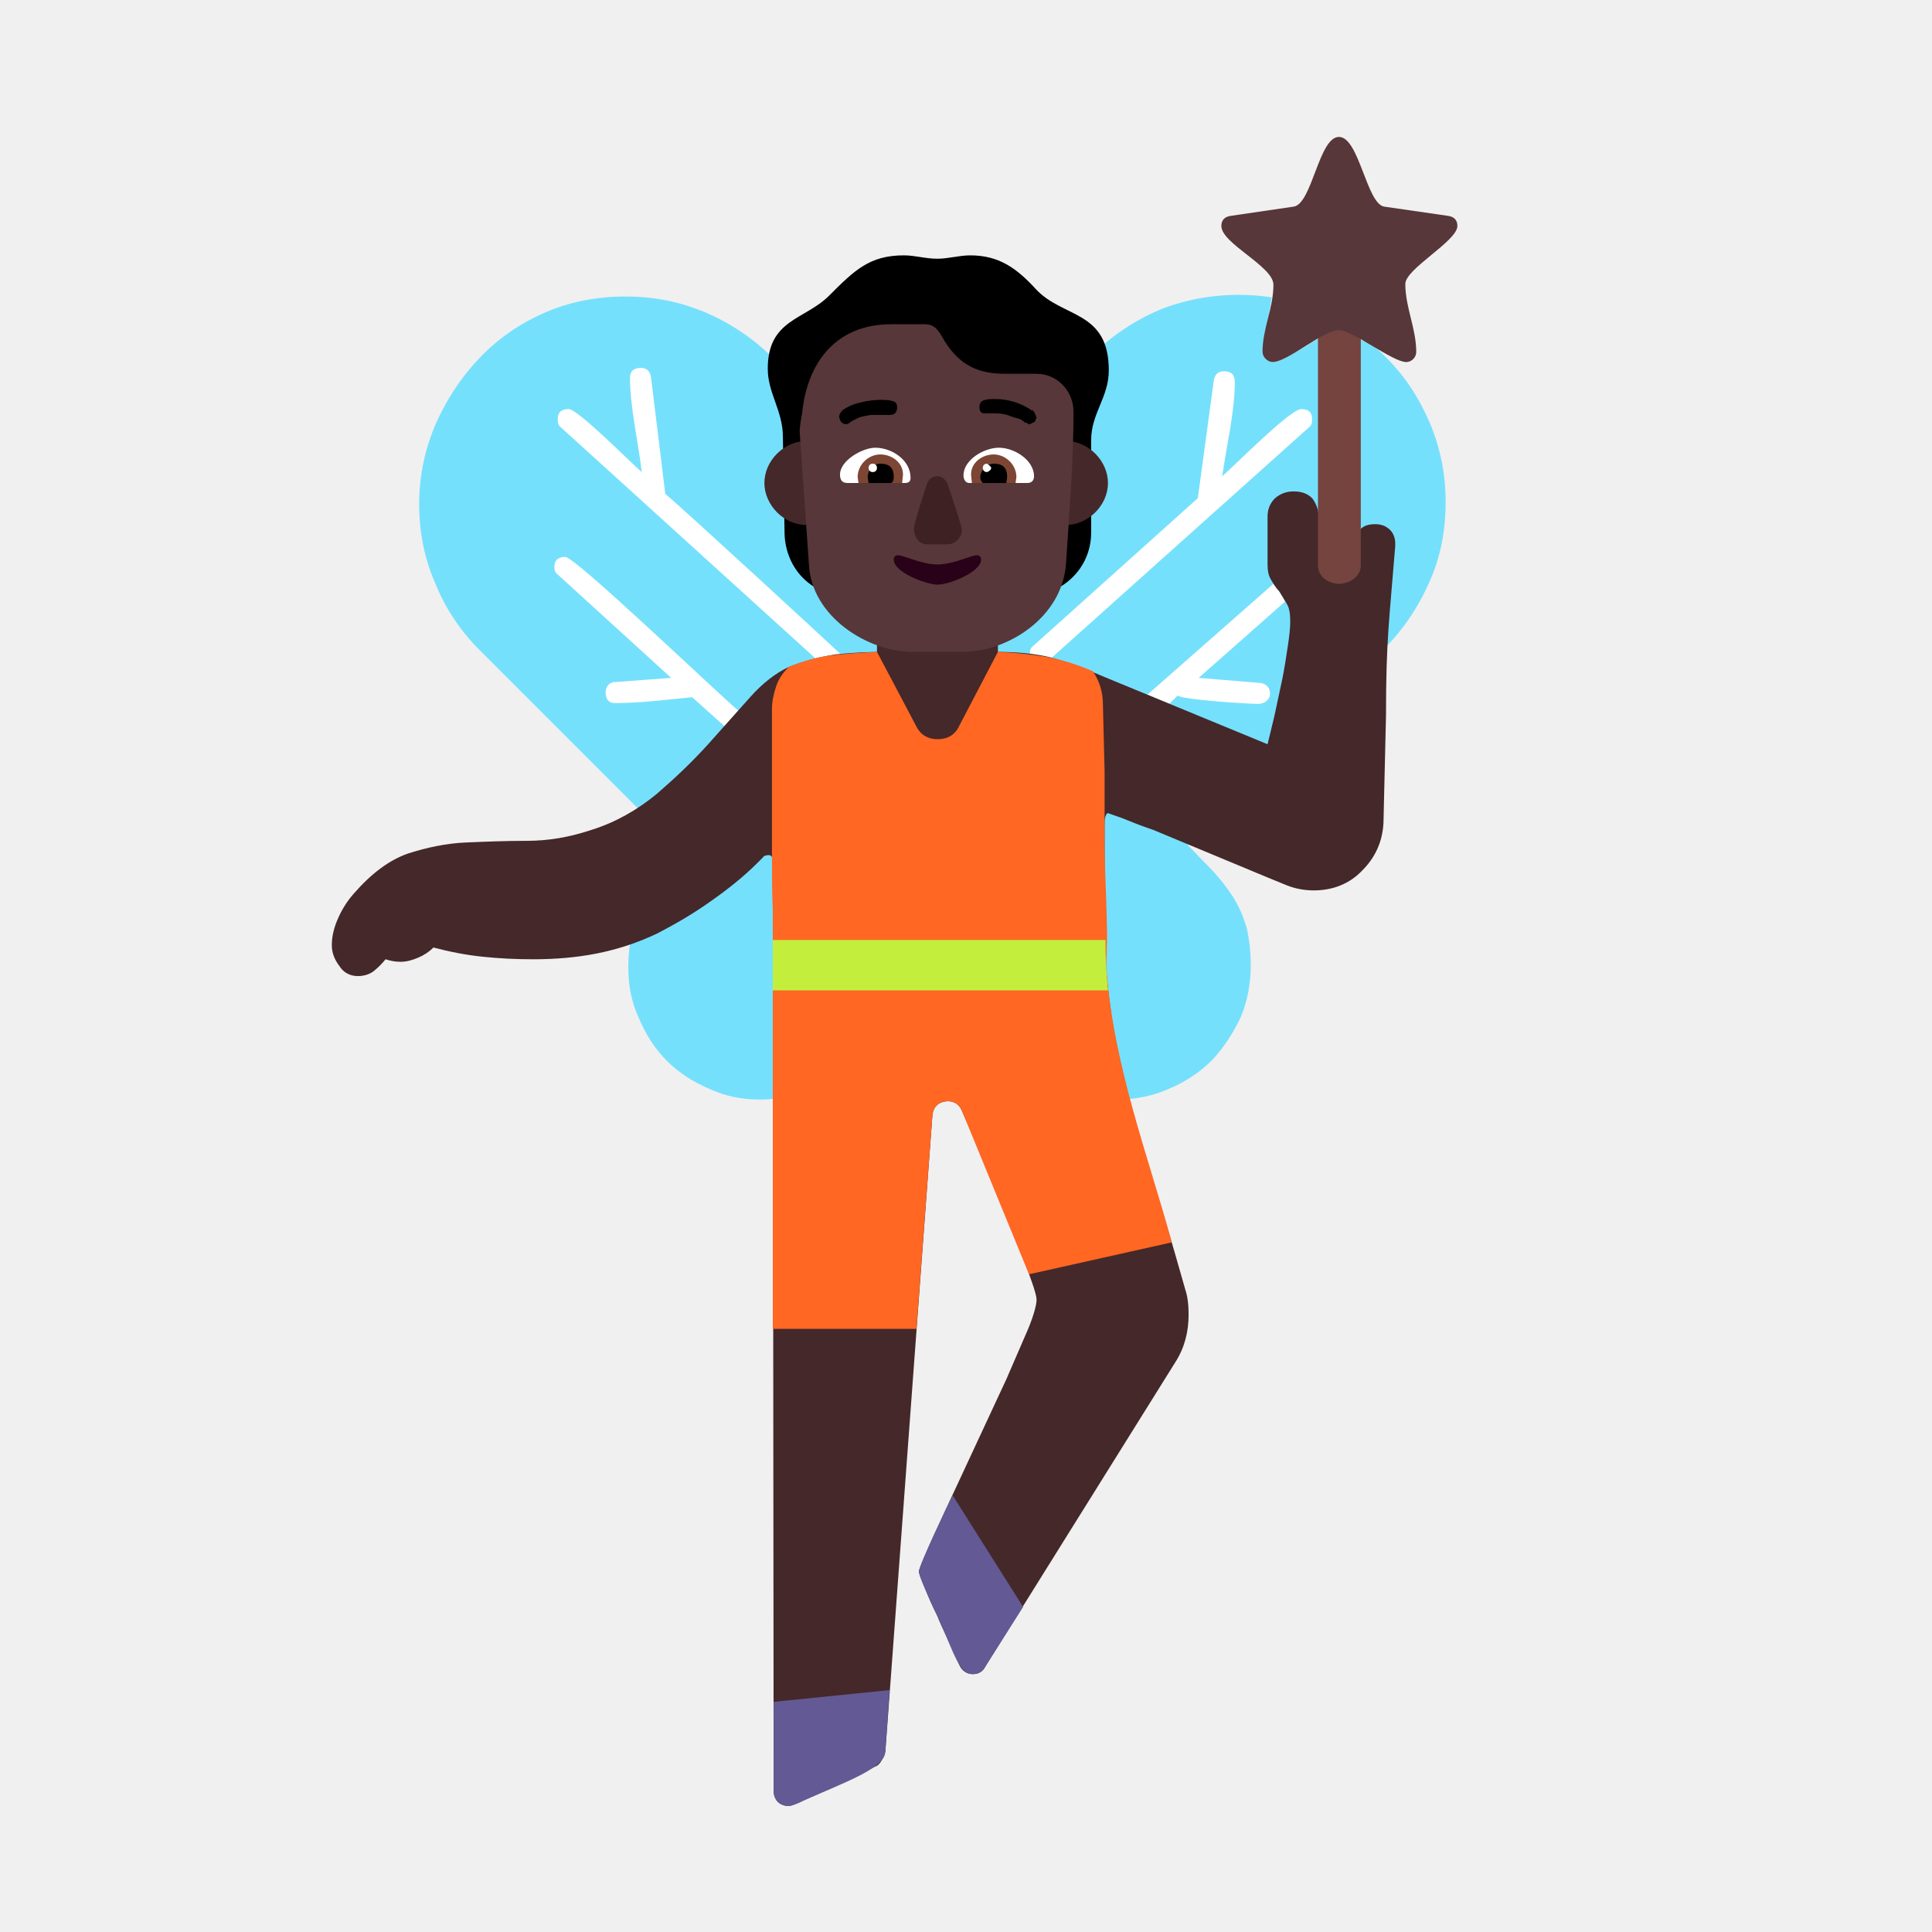
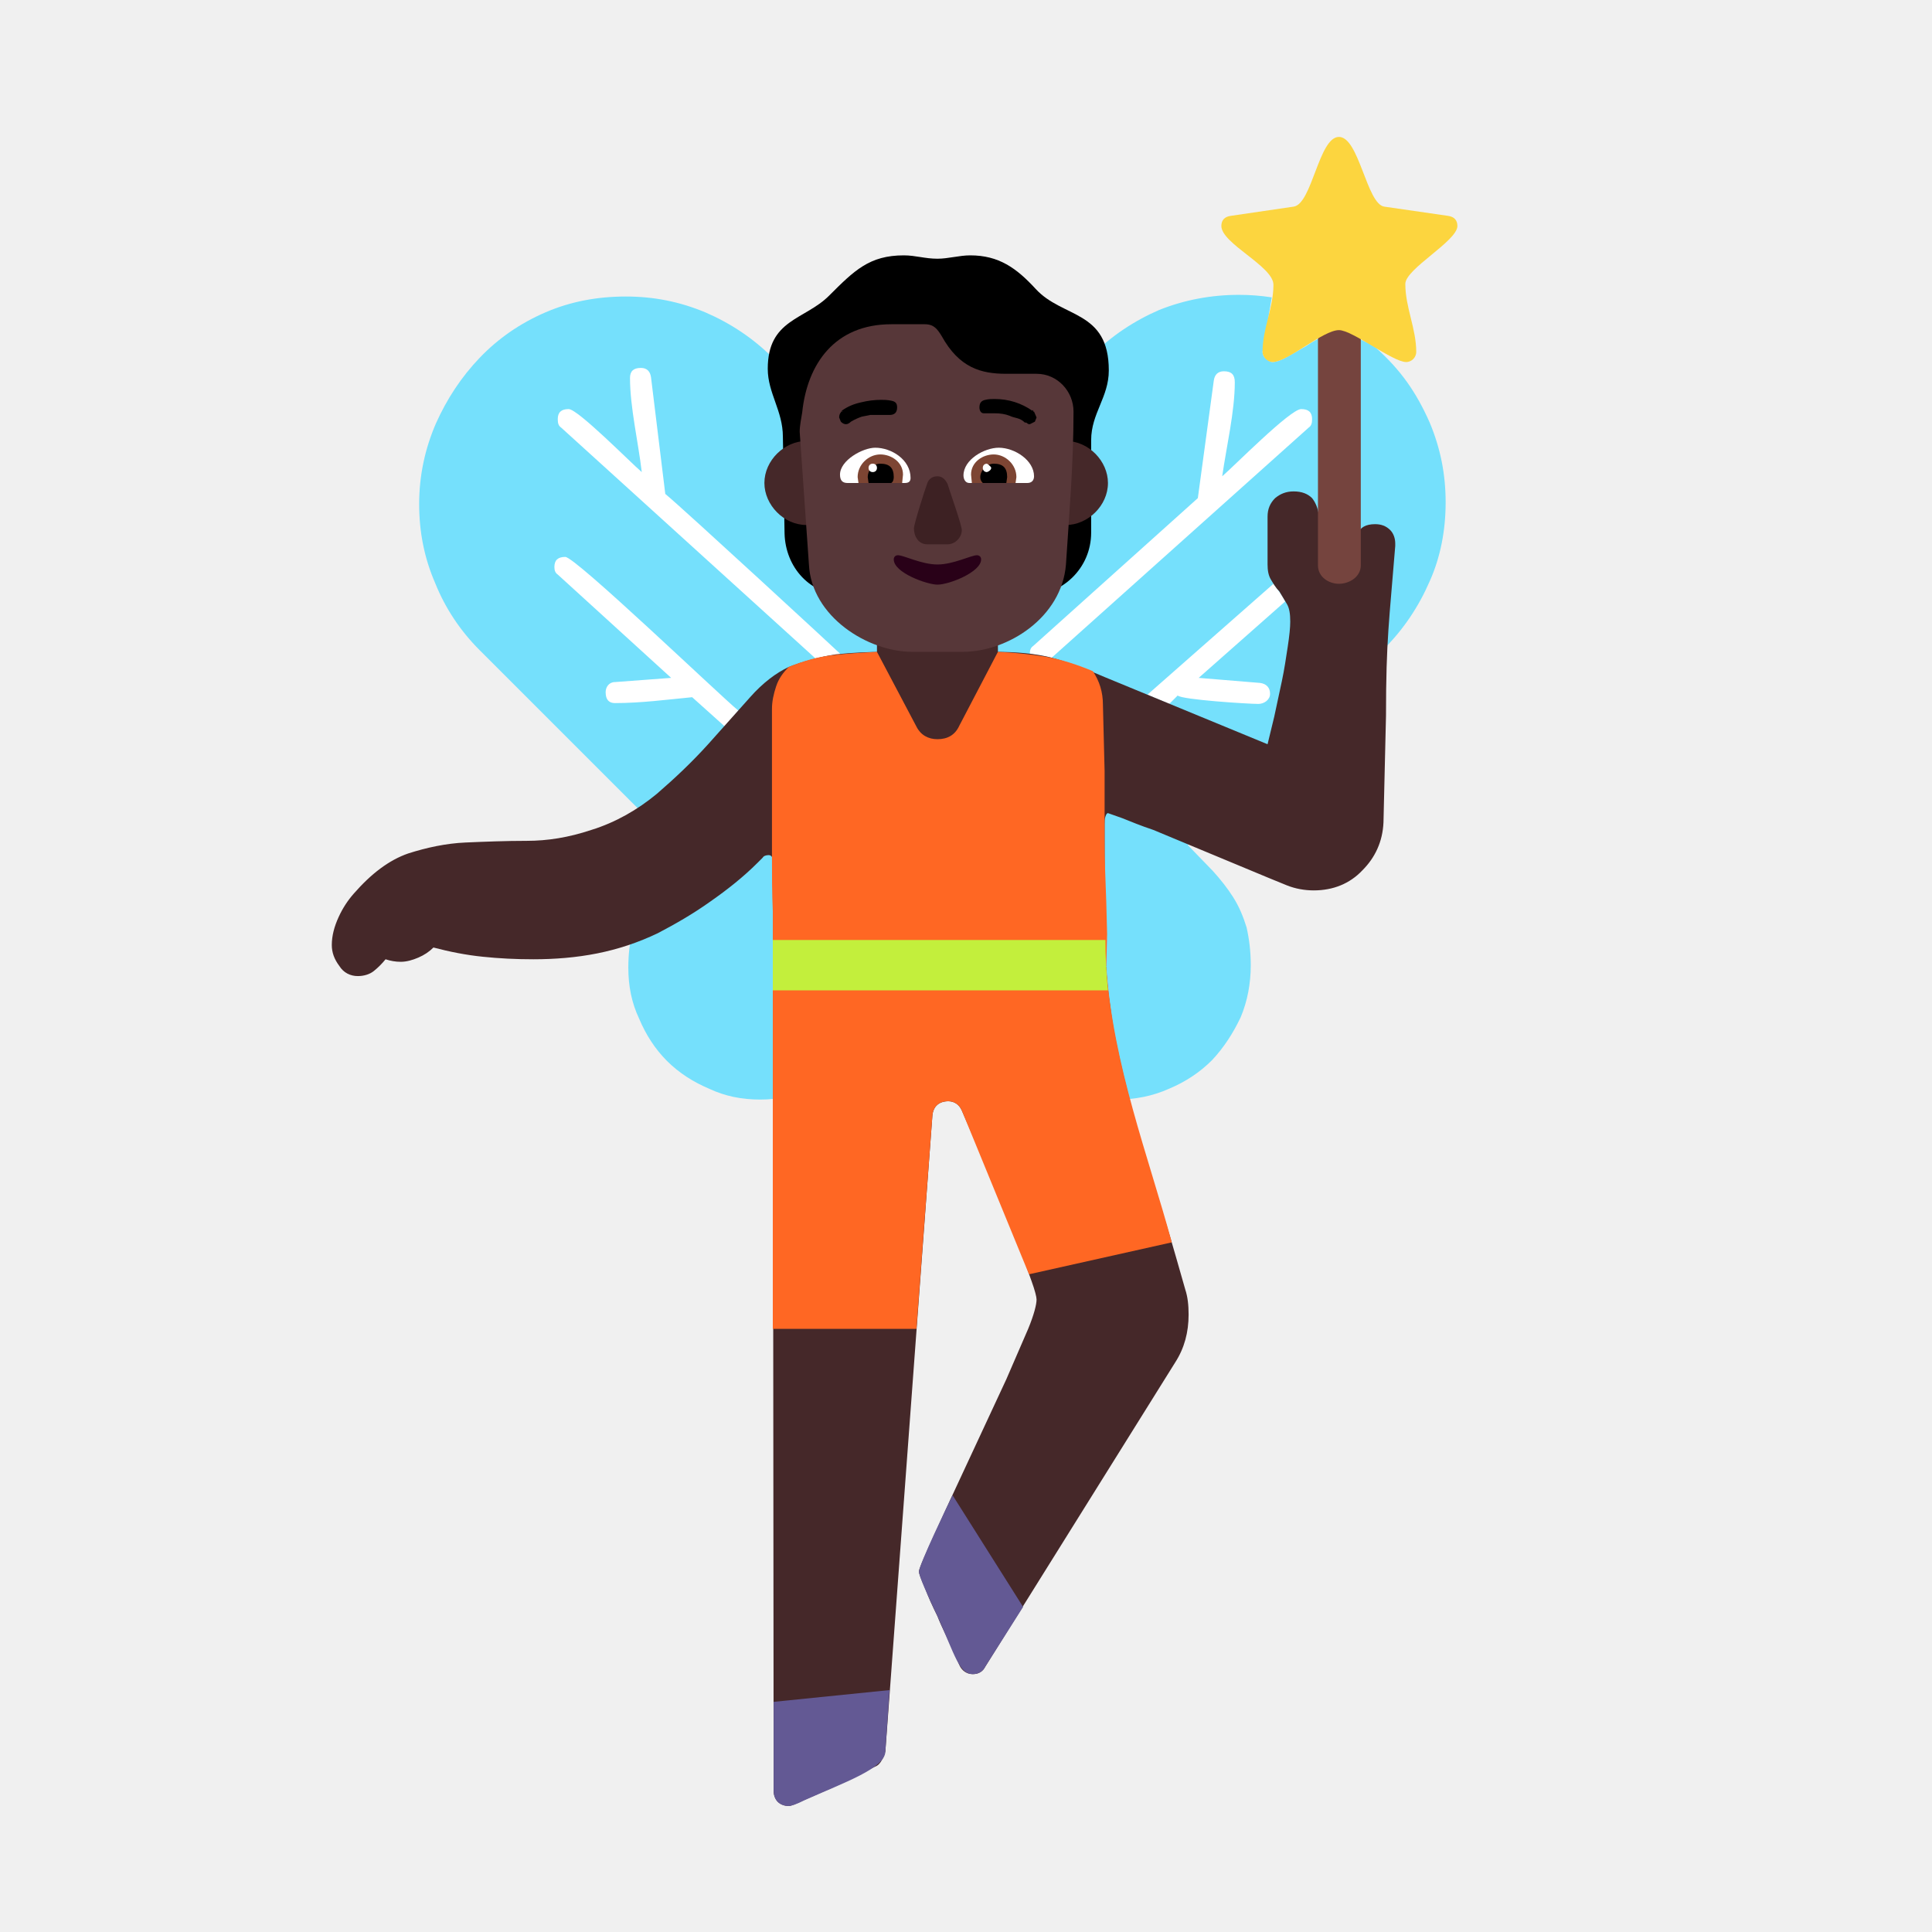
<svg xmlns="http://www.w3.org/2000/svg" version="1.1" viewBox="0 0 2300 2300">
  <g transform="scale(1,-1) translate(-256, -1869)">
    <path d="M1585 560c22 0 43 4 63 13 19 8 36 19 51 34 14 15 25 32 34 51 8 19 12 40 12 62 0 17-2 32-5 45-4 13-9 25-16 36-7 11-15 21-24 31l-30 31 234 234c23 23 41 50 54 80 13 29 19 61 19 94 0 33-6 64-19 95-16 36-34 62-64 89l-8 5-28 13-8 3c-4 0-10-2-17-6-7-4-15-8-22-13l-23-13c-7-4-13-6-17-6-3 0-6 2-9 5-2 2-3 5-3 7l11 65c-13 2-26 3-39 3-33 0-65-6-95-18-30-13-57-31-80-54l-192-191-188 188c-23 23-50 41-80 54-31 13-62 19-95 19-34 0-66-6-96-19-30-13-56-31-78-54-22-23-39-49-52-78-13-30-20-62-20-96 0-33 6-64 19-94 12-30 30-57 53-80l243-243 1-2c-20-20-36-40-48-59-13-19-19-44-19-74 0-22 4-42 13-61 8-19 19-36 33-50 14-14 31-25 50-33 19-9 39-13 61-13 21 0 42 4 61 12 19 8 36 19 51 34l100 100 98-99c15-15 33-27 53-35 19-8 40-12 61-12 z" fill="#75E0FC" />
    <path d="M1119 1004l16 19c-24 20-194 183-206 183-9 0-13-4-13-12 0-4 1-7 4-9l135-123-67-5c-7 0-11-6-11-12 0-9 4-13 11-13 31 0 61 4 92 7l39-35 z M1754 1031c7 0 14 5 14 12 0 7-4 12-12 13l-73 6 103 91c-4 8-9 14-14 21l-150-132 26-11 10 10c5-5 84-10 96-10 z M1508 1086l306 274c3 2 4 5 4 10 0 8-4 12-13 12-13 0-81-69-94-80 5 35 15 77 15 112 0 9-4 13-13 13-7 0-11-4-12-11l-19-140-196-176c-3-2-4-5-4-9 10-3 16-2 26-5 z M1227 1085c11 3 19 4 30 5-4 4-186 172-209 191l-17 139c-1 7-5 11-12 11-9 0-13-4-13-12 0-35 10-77 14-112-13 11-76 75-87 75-9 0-13-4-13-12 0-5 1-8 4-10l303-275 z" fill="#FFFFFF" />
    <path d="M1195-281c2 0 8 2 18 7l32 14 53 26c3 1 6 4 8 8 2 3 3 7 4 10l56 757c1 11 8 17 19 17 7 0 13-4 16-11l29-67 20-49 20-48 14-39c4-11 6-19 6-22 0-6-3-18-10-35l-26-60-67-144-26-57c-7-16-11-25-11-28 0-2 2-8 7-19 4-11 9-22 15-34 5-13 11-24 16-35l10-23c3-7 9-11 16-11 7 0 12 3 15 9l226 362c11 17 16 36 16 57 0 11-1 21-4 30-7 24-14 50-23 79-9 28-18 57-26 86-9 29-17 59-24 88-7 29-13 57-16 82-5 33-7 67-7 101l0 118c0 3 0 6 1 9 1 3 2 4 3 4l17-6c10-4 22-9 37-14l137-57 22-9c10-4 21-6 32-6 23 0 43 8 58 24 15 15 24 34 25 57l3 127c0 91 4 114 11 202l0 3c0 6-2 12-6 16-5 5-11 7-18 7-11 0-18-4-20-11-2-7-3-15-3-23l-3-24c-2-7-8-11-19-11-7 0-12 3-15 8-3 5-5 12-5 20l-1 13 1 13c0 9-1 18-2 26-1 8-4 15-8 20-5 5-12 8-22 8-9 0-16-3-22-8-6-6-9-13-9-22l0-57c0-7 1-13 4-18 3-5 6-10 10-14l9-15c3-5 4-12 4-21 0-7-1-17-3-30-2-13-4-27-7-41l-9-42-8-33-194 80c-23 10-44 18-63 23-19 5-42 7-68 7l-131 0c-19 0-39-1-58-3-19-3-38-8-56-15-15-7-31-19-46-36l-50-56c-19-21-39-40-61-59-23-19-49-34-78-43-27-9-52-13-77-13-25 0-50-1-73-2-23-1-46-6-68-13-23-8-44-24-65-48-7-8-13-17-18-28-5-11-8-22-8-33 0-9 3-17 9-25 5-8 13-12 22-12 7 0 14 2 19 6 5 4 10 9 14 14 6-2 12-3 18-3 7 0 14 2 21 5 7 3 13 7 18 12 19-5 39-9 59-11 19-2 39-3 60-3 25 0 51 2 76 7 25 5 49 13 72 24 21 11 42 23 63 38 20 14 39 29 56 46l6 6c1 2 4 3 7 3 3 0 5-2 5-7l1-1107c0-5 2-10 5-13 3-3 8-5 13-5 z" fill="#452829" />
    <path d="M1414-124c7 0 12 3 15 9l45 71-84 133c-5-10-40-83-40-91 0-5 10-28 22-53 21-47 26-69 42-69 z M1195-281c3 0 9 2 19 7 47 21 96 38 96 58l5 73-138-14 0-106c0-11 7-18 18-18 z" fill="#635994" />
    <path d="M1480 1160c40 0 75 32 75 75l0 110c0 32 21 51 21 83 0 72-55 62-87 97-23 25-44 40-78 40-13 0-26-4-39-4-15 0-26 4-40 4-41 0-59-18-89-48-29-29-73-28-73-87 0-29 18-50 18-81l2-115c1-40 30-74 74-74l216 0 z" fill="#000000" />
    <path d="M1300 935l144 1 0 214-144 0 0-215 z" fill="#452829" />
    <path d="M1525 1244c26 0 50 23 50 50 0 26-23 50-50 50-27 0-51-21-51-50 0-29 24-50 51-50 z M1216 1244c27 0 51 21 51 50 0 29-24 50-51 50-26 0-50-23-50-50 0-26 23-50 50-50 z" fill="#452829" />
    <path d="M1402 1093c54 0 118 41 123 104 4 62 9 120 9 182 0 24-19 45-44 45l-36 0c-30 0-56 7-77 45-5 8-9 14-20 14l-40 0c-67 0-100-47-106-105-1-6-3-16-3-23l11-158c3-62 70-104 123-104l60 0 z" fill="#573739" />
    <path d="M1850 1174c12 0 26 8 26 22l0 290-51 0 0-290c0-14 13-22 25-22 z" fill="#75443E" />
-     <path d="M1930 1438c7 0 12 6 12 12 0 28-13 53-13 81 0 18 62 51 62 69 0 7-4 11-11 12l-76 11c-21 3-30 83-54 83-24 0-32-80-54-83l-75-11c-7-1-11-5-11-12 0-21 62-48 62-70 0-28-13-52-13-80 0-6 6-12 12-12 18 0 60 38 79 38 16 0 64-38 80-38 z" fill="#573739" />
+     <path d="M1930 1438c7 0 12 6 12 12 0 28-13 53-13 81 0 18 62 51 62 69 0 7-4 11-11 12l-76 11c-21 3-30 83-54 83-24 0-32-80-54-83l-75-11c-7-1-11-5-11-12 0-21 62-48 62-70 0-28-13-52-13-80 0-6 6-12 12-12 18 0 60 38 79 38 16 0 64-38 80-38 z" fill="#FCD53F" />
    <path d="M1347 287l19 254c1 11 8 17 19 17 7 0 13-4 16-11l80-195 170 38c-28 103-70 211-78 328l-397 0 0-431 171 0 z" fill="#FF6723" />
    <path d="M1573 719l1 38-1 38c-1 25-2 51-2 76l0 80-2 79c0 15-4 28-12 40-19 8-38 14-55 17-18 3-37 5-58 6l-46-88c-5-11-14-16-26-16-11 0-20 5-25 15l-47 89c-18-1-36-2-53-4-18-2-35-7-52-14-7-7-12-14-15-23-3-9-5-18-5-27l0-176c0-21 0-43 1-65l0-65 397 0 z" fill="#FF6723" />
    <path d="M1575 690c-2 20-3 40-3 60l-396 0 0-60 399 0 z" fill="#C3EF3C" />
    <path d="M1384 1221c9 0 17 8 17 17 0 6-15 48-17 55-3 6-7 9-12 9-6 0-10-3-12-8-3-8-16-49-16-54 0-9 5-19 16-19l24 0 z" fill="#3D2123" />
    <path d="M1372 1173c14 0 52 15 52 30 0 3-2 5-5 5-7 0-28-11-47-11-19 0-40 11-47 11-3 0-5-2-5-5 0-16 40-30 52-30 z" fill="#290118" />
    <path d="M1479 1294l-69 0c-5 0-7 5-7 9 0 19 25 33 42 33 19 0 42-15 42-34 0-5-3-8-8-8 z M1333 1294c5 0 7 2 7 6 0 22-23 36-42 36-15 0-42-15-42-32 0-7 3-10 9-10l68 0 z" fill="#FFFFFF" />
    <path d="M1465 1294l-52 0-1 10c0 15 14 24 27 24 14 0 27-12 27-27l-1-7 z M1330 1294l1 10c0 15-14 24-27 24-14 0-27-12-27-27l1-7 52 0 z" fill="#7D4533" />
    <path d="M1454 1294l-28 0c-2 2-3 4-3 7 0 8 8 16 16 16 11 0 16-5 16-16l-1-7 z M1317 1294c2 1 3 4 3 7 0 11-5 16-16 16-9 0-15-8-15-16l1-7 27 0 z" fill="#000000" />
    <path d="M1431 1307c3 1 5 3 5 5 0 1-2 3-5 5-3 0-5-2-5-5 0-3 2-5 5-5 z M1295 1307c3 0 5 2 5 5 0 3-2 5-5 5-3 0-5-2-5-5 0-3 2-5 5-5 z" fill="#FFFFFF" />
    <path d="M1263 1364c2 0 4 1 6 3 5 3 10 5 13 6l10 2 23 0c6 0 9 3 9 9 0 5-2 7-7 8-5 1-9 1-12 1-8 0-16-1-24-3-9-2-16-5-23-10l1-1-2 0c0-2 1-2 4-5l-4 4c-1-1-2-3-2-6l2-5c2-2 4-3 6-3 z M1482 1364l6 3 2 5-3 7-1 0 0 2-1-1c-13 9-28 14-45 14-3 0-7 0-11-1-5-1-7-4-7-9 0-4 2-7 5-7l13 0c7 0 13-1 18-3 6-3 12-2 18-8 1 0 2 0 3-1 1-1 2-1 3-1 z" fill="#000000" />
  </g>
</svg>
